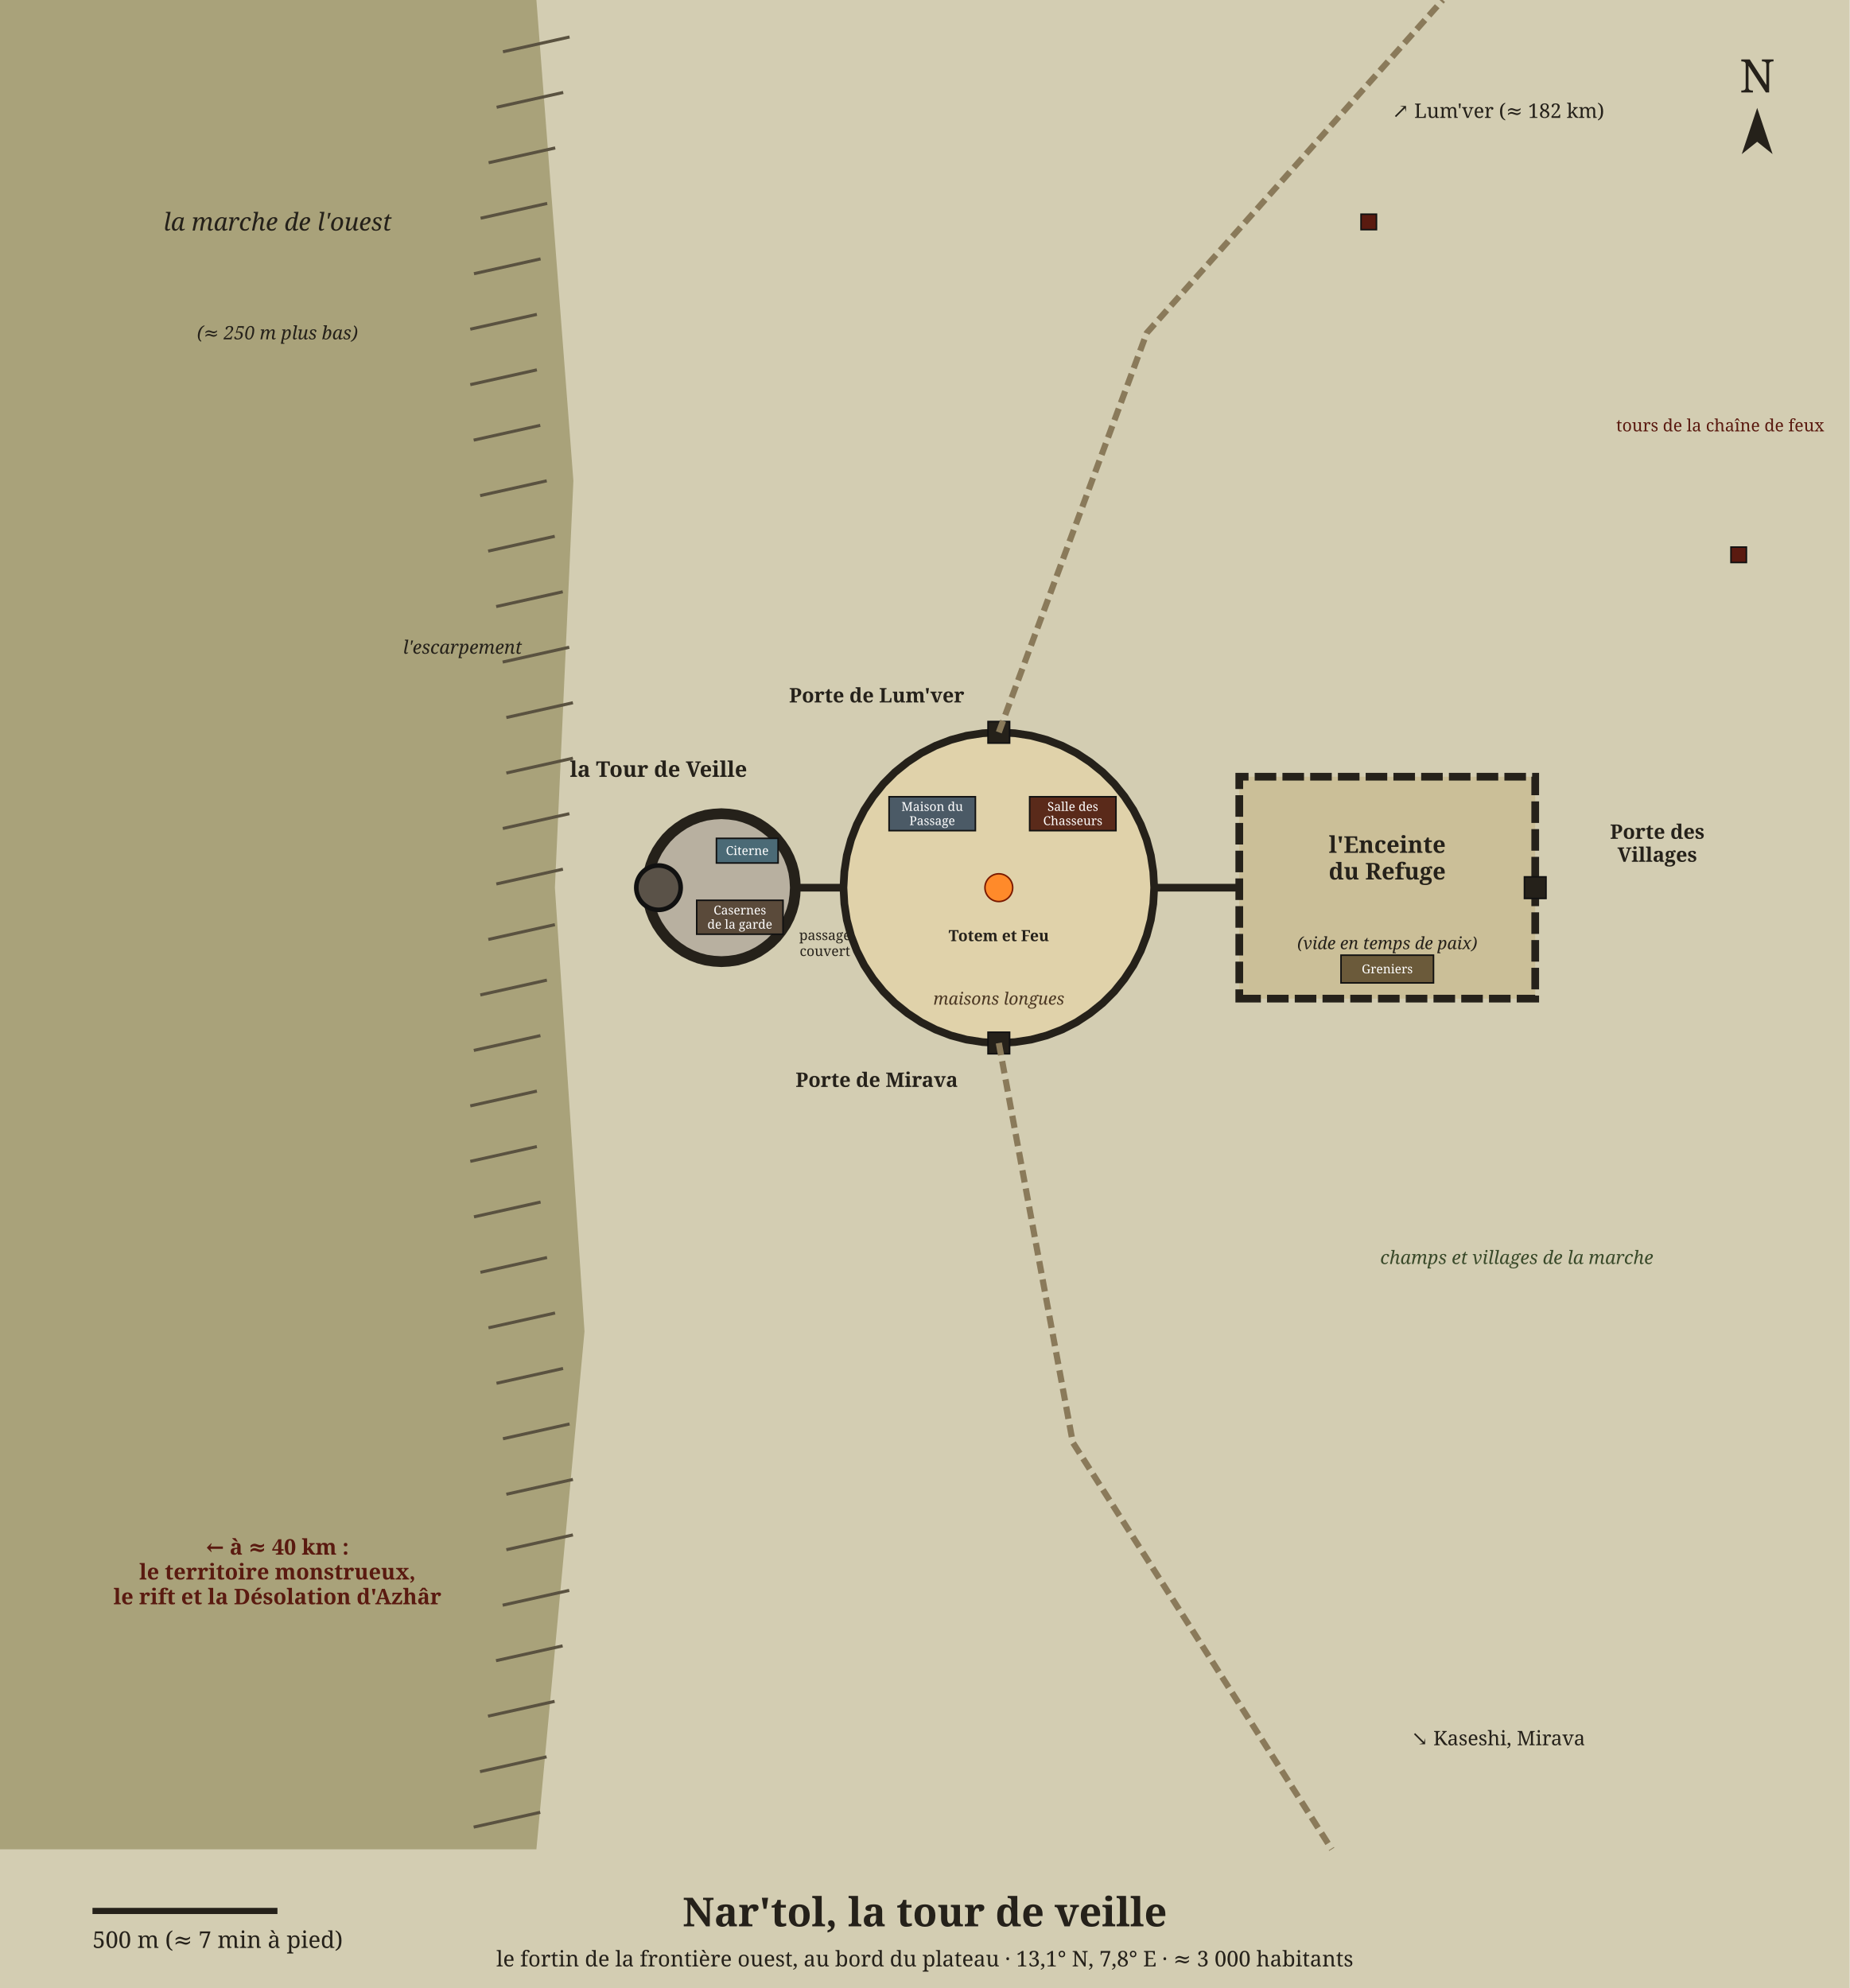
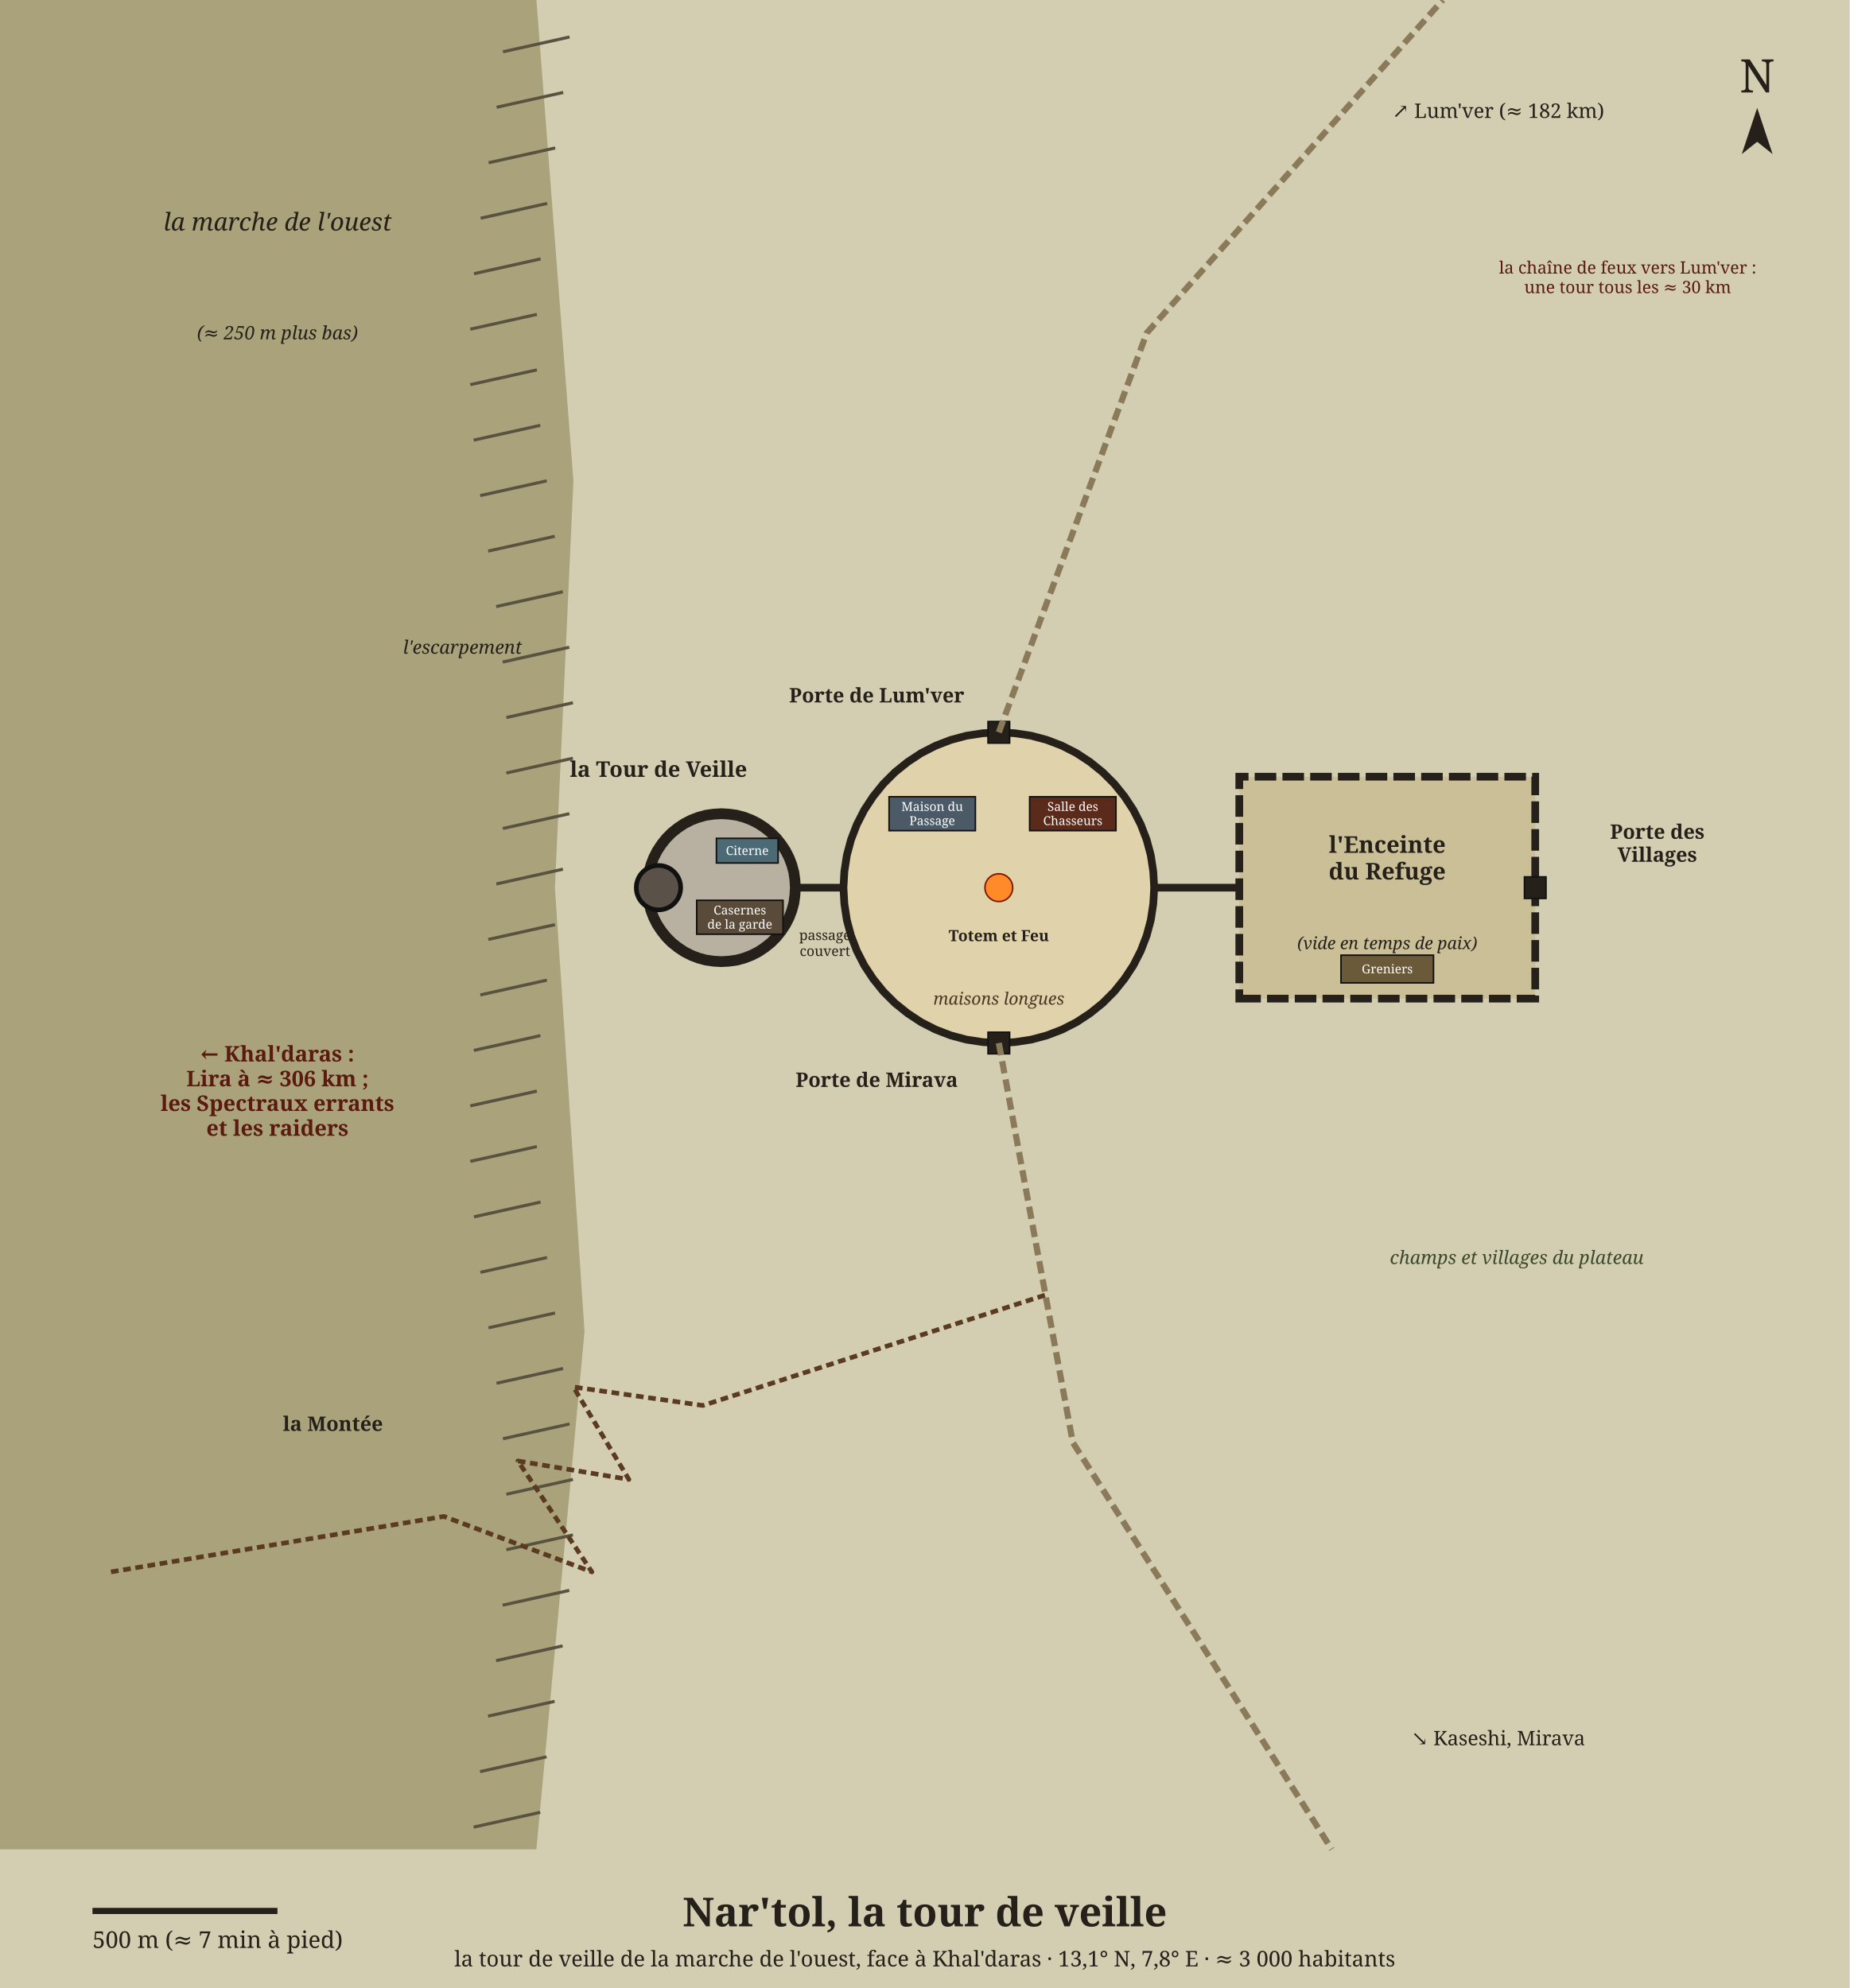
<svg xmlns="http://www.w3.org/2000/svg" viewBox="0 0 1200 1290" font-family="Georgia, serif">
  <rect width="1200" height="1290" fill="#d3cdb2" />
  <polygon points="0.0,0.0 348.0,0.0 372.0,312.0 360.0,576.0 379.2,864.0 348.0,1200.0 0.0,1200.0" fill="#a9a27a" stroke="none" stroke-width="1" />
  <polyline points="350.5,1176.0 307.3,1185.6" fill="none" stroke="#5a5240" stroke-width="2" stroke-linejoin="round" />
  <polyline points="354.6,1140.0 311.4,1149.6" fill="none" stroke="#5a5240" stroke-width="2" stroke-linejoin="round" />
  <polyline points="359.8,1104.0 316.6,1113.6" fill="none" stroke="#5a5240" stroke-width="2" stroke-linejoin="round" />
  <polyline points="365.0,1068.0 321.8,1077.6" fill="none" stroke="#5a5240" stroke-width="2" stroke-linejoin="round" />
  <polyline points="369.3,1032.0 326.1,1041.6" fill="none" stroke="#5a5240" stroke-width="2" stroke-linejoin="round" />
  <polyline points="371.7,996.0 328.5,1005.6" fill="none" stroke="#5a5240" stroke-width="2" stroke-linejoin="round" />
  <polyline points="371.7,960.0 328.5,969.6" fill="none" stroke="#5a5240" stroke-width="2" stroke-linejoin="round" />
  <polyline points="369.5,924.0 326.3,933.6" fill="none" stroke="#5a5240" stroke-width="2" stroke-linejoin="round" />
  <polyline points="365.3,888.0 322.1,897.6" fill="none" stroke="#5a5240" stroke-width="2" stroke-linejoin="round" />
  <polyline points="360.1,852.0 316.9,861.6" fill="none" stroke="#5a5240" stroke-width="2" stroke-linejoin="round" />
  <polyline points="354.9,816.0 311.7,825.6" fill="none" stroke="#5a5240" stroke-width="2" stroke-linejoin="round" />
  <polyline points="350.7,780.0 307.5,789.6" fill="none" stroke="#5a5240" stroke-width="2" stroke-linejoin="round" />
  <polyline points="348.3,744.0 305.1,753.6" fill="none" stroke="#5a5240" stroke-width="2" stroke-linejoin="round" />
  <polyline points="348.3,708.0 305.1,717.6" fill="none" stroke="#5a5240" stroke-width="2" stroke-linejoin="round" />
  <polyline points="350.6,672.0 307.4,681.6" fill="none" stroke="#5a5240" stroke-width="2" stroke-linejoin="round" />
  <polyline points="354.8,636.0 311.6,645.6" fill="none" stroke="#5a5240" stroke-width="2" stroke-linejoin="round" />
  <polyline points="360.0,600.0 316.8,609.6" fill="none" stroke="#5a5240" stroke-width="2" stroke-linejoin="round" />
  <polyline points="365.2,564.0 322.0,573.6" fill="none" stroke="#5a5240" stroke-width="2" stroke-linejoin="round" />
  <polyline points="369.4,528.0 326.2,537.6" fill="none" stroke="#5a5240" stroke-width="2" stroke-linejoin="round" />
  <polyline points="371.7,492.0 328.5,501.6" fill="none" stroke="#5a5240" stroke-width="2" stroke-linejoin="round" />
  <polyline points="371.7,456.0 328.5,465.6" fill="none" stroke="#5a5240" stroke-width="2" stroke-linejoin="round" />
  <polyline points="369.3,420.0 326.1,429.6" fill="none" stroke="#5a5240" stroke-width="2" stroke-linejoin="round" />
  <polyline points="365.1,384.0 321.9,393.6" fill="none" stroke="#5a5240" stroke-width="2" stroke-linejoin="round" />
  <polyline points="359.9,348.0 316.7,357.6" fill="none" stroke="#5a5240" stroke-width="2" stroke-linejoin="round" />
  <polyline points="354.7,312.0 311.5,321.6" fill="none" stroke="#5a5240" stroke-width="2" stroke-linejoin="round" />
  <polyline points="350.5,276.0 307.3,285.6" fill="none" stroke="#5a5240" stroke-width="2" stroke-linejoin="round" />
  <polyline points="348.3,240.0 305.1,249.6" fill="none" stroke="#5a5240" stroke-width="2" stroke-linejoin="round" />
  <polyline points="348.3,204.0 305.1,213.6" fill="none" stroke="#5a5240" stroke-width="2" stroke-linejoin="round" />
  <polyline points="350.7,168.0 307.5,177.6" fill="none" stroke="#5a5240" stroke-width="2" stroke-linejoin="round" />
  <polyline points="355.0,132.0 311.8,141.6" fill="none" stroke="#5a5240" stroke-width="2" stroke-linejoin="round" />
  <polyline points="360.2,96.0 317.0,105.6" fill="none" stroke="#5a5240" stroke-width="2" stroke-linejoin="round" />
  <polyline points="365.4,60.0 322.2,69.6" fill="none" stroke="#5a5240" stroke-width="2" stroke-linejoin="round" />
  <polyline points="369.5,24.0 326.3,33.6" fill="none" stroke="#5a5240" stroke-width="2" stroke-linejoin="round" />
  <text x="180.0" y="149.6" font-size="16" text-anchor="middle" fill="#25211a" font-style="italic">la marche de l'ouest</text>
  <text x="180.0" y="220.2" font-size="12" text-anchor="middle" fill="#25211a" font-style="italic">(≈ 250 m plus bas)</text>
-   <text x="180.0" y="1008.8" font-size="14" text-anchor="middle" fill="#5a1a10" font-weight="bold">← à ≈ 40 km :</text>
-   <text x="180.0" y="1024.9" font-size="14" text-anchor="middle" fill="#5a1a10" font-weight="bold">le territoire monstrueux,</text>
-   <text x="180.0" y="1041.0" font-size="14" text-anchor="middle" fill="#5a1a10" font-weight="bold">le rift et la Désolation d'Azhâr</text>
+   <text x="180.0" y="688.8" font-size="14" text-anchor="middle" fill="#5a1a10" font-weight="bold">← Khal'daras :</text>
+   <text x="180.0" y="704.9" font-size="14" text-anchor="middle" fill="#5a1a10" font-weight="bold">Lira à ≈ 306 km ;</text>
+   <text x="180.0" y="720.9" font-size="14" text-anchor="middle" fill="#5a1a10" font-weight="bold">les Spectraux errants</text>
+   <text x="180.0" y="737.0" font-size="14" text-anchor="middle" fill="#5a1a10" font-weight="bold">et les raiders</text>
  <text x="300.0" y="424.2" font-size="12" text-anchor="middle" fill="#25211a" font-style="italic" transform="rotate(0)">l'escarpement</text>
  <polygon points="516.0,576.0 515.7,571.0 515.0,566.0 513.7,561.2 511.9,556.5 509.6,552.0 506.8,547.8 503.7,543.9 500.1,540.3 496.2,537.2 492.0,534.4 487.5,532.1 482.8,530.3 478.0,529.0 473.0,528.3 468.0,528.0 463.0,528.3 458.0,529.0 453.2,530.3 448.5,532.1 444.0,534.4 439.8,537.2 435.9,540.3 432.3,543.9 429.2,547.8 426.4,552.0 424.1,556.5 422.3,561.2 421.0,566.0 420.3,571.0 420.0,576.0 420.3,581.0 421.0,586.0 422.3,590.8 424.1,595.5 426.4,600.0 429.2,604.2 432.3,608.1 435.9,611.7 439.8,614.8 444.0,617.6 448.5,619.9 453.2,621.7 458.0,623.0 463.0,623.7 468.0,624.0 473.0,623.7 478.0,623.0 482.8,621.7 487.5,619.9 492.0,617.6 496.2,614.8 500.1,611.7 503.7,608.1 506.8,604.2 509.6,600.0 511.9,595.5 513.7,590.8 515.0,586.0 515.7,581.0" fill="#b8b0a0" stroke="#25211a" stroke-width="7" />
  <circle cx="427.2" cy="576.0" r="14.4" fill="#5a5248" stroke="#111" stroke-width="3" />
  <text x="427.2" y="504.1" font-size="14" text-anchor="middle" fill="#25211a" font-weight="bold">la Tour de Veille</text>
  <rect x="452.0" y="584.2" width="56" height="22" fill="#5a4a3a" stroke="#111" />
  <text x="480.0" y="593.4" font-size="8" text-anchor="middle" fill="#fff">Casernes</text>
  <text x="480.0" y="602.6" font-size="8" text-anchor="middle" fill="#fff">de la garde</text>
  <rect x="464.8" y="544.0" width="40" height="16" fill="#4b6a76" stroke="#111" />
  <text x="484.8" y="554.8" font-size="8" text-anchor="middle" fill="#fff">Citerne</text>
  <polygon points="748.8,576.0 748.2,565.5 746.6,555.0 743.9,544.9 740.1,535.0 735.3,525.6 729.5,516.8 722.9,508.6 715.4,501.1 707.2,494.5 698.4,488.7 689.0,483.9 679.1,480.1 669.0,477.4 658.5,475.8 648.0,475.2 637.5,475.8 627.0,477.4 616.9,480.1 607.0,483.9 597.6,488.7 588.8,494.5 580.6,501.1 573.1,508.6 566.5,516.8 560.7,525.6 555.9,535.0 552.1,544.9 549.4,555.0 547.8,565.5 547.2,576.0 547.8,586.5 549.4,597.0 552.1,607.1 555.9,617.0 560.7,626.4 566.5,635.2 573.1,643.4 580.6,650.9 588.8,657.5 597.6,663.3 607.0,668.1 616.9,671.9 627.0,674.6 637.5,676.2 648.0,676.8 658.5,676.2 669.0,674.6 679.1,671.9 689.0,668.1 698.4,663.3 707.2,657.5 715.4,650.9 722.9,643.4 729.5,635.2 735.3,626.4 740.1,617.0 743.9,607.1 746.6,597.0 748.2,586.5" fill="#e0d2aa" stroke="#25211a" stroke-width="5" />
  <circle cx="648.0" cy="576.0" r="9" fill="#ff8a2a" stroke="#7a1a00" />
  <text x="648.0" y="610.7" font-size="10" text-anchor="middle" fill="#25211a" font-weight="bold">Totem et Feu</text>
  <rect x="576.8" y="517.0" width="56" height="22" fill="#4b5a66" stroke="#111" />
  <text x="604.8" y="526.2" font-size="8" text-anchor="middle" fill="#fff">Maison du</text>
  <text x="604.8" y="535.4" font-size="8" text-anchor="middle" fill="#fff">Passage</text>
  <rect x="668.0" y="517.0" width="56" height="22" fill="#5a2a1a" stroke="#111" />
  <text x="696.0" y="526.2" font-size="8" text-anchor="middle" fill="#fff">Salle des</text>
  <text x="696.0" y="535.4" font-size="8" text-anchor="middle" fill="#fff">Chasseurs</text>
  <text x="648.0" y="651.9" font-size="11" text-anchor="middle" fill="#4a3622" font-style="italic">maisons longues</text>
  <polyline points="516.0,576.0 547.2,576.0" fill="none" stroke="#25211a" stroke-width="5" stroke-linejoin="round" />
  <text x="535.2" y="610.0" font-size="9" text-anchor="middle" fill="#25211a">passage</text>
  <text x="535.2" y="620.3" font-size="9" text-anchor="middle" fill="#25211a">couvert</text>
  <polygon points="804.0,648.0 996.0,648.0 996.0,504.0 804.0,504.0" fill="#cbbf98" stroke="#25211a" stroke-width="5" stroke-dasharray="14 4" />
  <text x="900.0" y="553.4" font-size="15" text-anchor="middle" fill="#25211a" font-weight="bold">l'Enceinte</text>
  <text x="900.0" y="570.7" font-size="15" text-anchor="middle" fill="#25211a" font-weight="bold">du Refuge</text>
  <text x="900.0" y="615.9" font-size="11" text-anchor="middle" fill="#25211a" font-style="italic">(vide en temps de paix)</text>
  <rect x="870.0" y="619.8" width="60" height="18" fill="#6b5a3a" stroke="#111" />
  <text x="900.0" y="631.6" font-size="8" text-anchor="middle" fill="#fff">Greniers</text>
  <polyline points="748.8,576.0 804.0,576.0" fill="none" stroke="#25211a" stroke-width="5" stroke-linejoin="round" />
  <rect x="641.0" y="468.2" width="14" height="14" fill="#25211a" stroke="#111" />
  <text x="568.8" y="455.8" font-size="13" text-anchor="middle" fill="#25211a" font-weight="bold">Porte de Lum'ver</text>
  <rect x="641.0" y="669.8" width="14" height="14" fill="#25211a" stroke="#111" />
  <text x="568.8" y="705.3" font-size="13" text-anchor="middle" fill="#25211a" font-weight="bold">Porte de Mirava</text>
  <rect x="989.0" y="569.0" width="14" height="14" fill="#25211a" stroke="#111" />
  <text x="1075.2" y="544.3" font-size="13" text-anchor="middle" fill="#25211a" font-weight="bold">Porte des</text>
  <text x="1075.2" y="559.2" font-size="13" text-anchor="middle" fill="#25211a" font-weight="bold">Villages</text>
  <polyline points="648.0,475.2 744.0,216.0 936.0,0.0" fill="none" stroke="#8a7a5a" stroke-width="4" stroke-linejoin="round" stroke-dasharray="8 4" />
  <text x="972.0" y="76.5" font-size="13" text-anchor="middle" fill="#25211a">↗ Lum'ver (≈ 182 km)</text>
  <polyline points="648.0,676.8 696.0,936.0 864.0,1200.0" fill="none" stroke="#8a7a5a" stroke-width="4" stroke-linejoin="round" stroke-dasharray="8 4" />
  <text x="972.0" y="1132.5" font-size="13" text-anchor="middle" fill="#25211a">↘ Kaseshi, Mirava</text>
-   <rect x="883.0" y="139.0" width="10" height="10" fill="#5a1a10" stroke="#111" />
-   <rect x="1123.0" y="355.0" width="10" height="10" fill="#5a1a10" stroke="#111" />
-   <text x="1116.0" y="279.9" font-size="11" text-anchor="middle" fill="#5a1a10">tours de la chaîne de feux</text>
-   <text x="984.0" y="820.2" font-size="12" text-anchor="middle" fill="#3a4a2a" font-style="italic">champs et villages de la marche</text>
+   <text x="1056.0" y="177.5" font-size="11" text-anchor="middle" fill="#5a1a10">la chaîne de feux vers Lum'ver :</text>
+   <text x="1056.0" y="190.2" font-size="11" text-anchor="middle" fill="#5a1a10">une tour tous les ≈ 30 km</text>
+   <text x="984.0" y="820.2" font-size="12" text-anchor="middle" fill="#3a4a2a" font-style="italic">champs et villages du plateau</text>
+   <polyline points="72.0,1020.0 288.0,984.0 384.0,1020.0 336.0,948.0 408.0,960.0 372.0,900.0 456.0,912.0 679.2,840.0" fill="none" stroke="#5a3a20" stroke-width="3" stroke-linejoin="round" stroke-dasharray="5 3" />
+   <text x="216.0" y="928.5" font-size="13" text-anchor="middle" fill="#25211a" font-weight="bold">la Montée</text>
  <line x1="60" y1="1240" x2="180.0" y2="1240" stroke="#25211a" stroke-width="4" />
  <text x="60" y="1264" font-size="15" fill="#25211a">500 m (≈ 7 min à pied)</text>
  <text x="1140" y="60" font-size="30" text-anchor="middle" fill="#25211a">N</text>
  <polygon points="1140,70 1130,100 1140,92 1150,100" fill="#25211a" />
  <text x="600.0" y="1250" font-size="26" text-anchor="middle" fill="#25211a" font-weight="bold">Nar'tol, la tour de veille</text>
-   <text x="600.0" y="1276" font-size="14" text-anchor="middle" fill="#25211a">le fortin de la frontière ouest, au bord du plateau · 13,1° N, 7,8° E · ≈ 3 000 habitants</text>
+   <text x="600.0" y="1276" font-size="14" text-anchor="middle" fill="#25211a">la tour de veille de la marche de l'ouest, face à Khal'daras · 13,1° N, 7,8° E · ≈ 3 000 habitants</text>
</svg>
